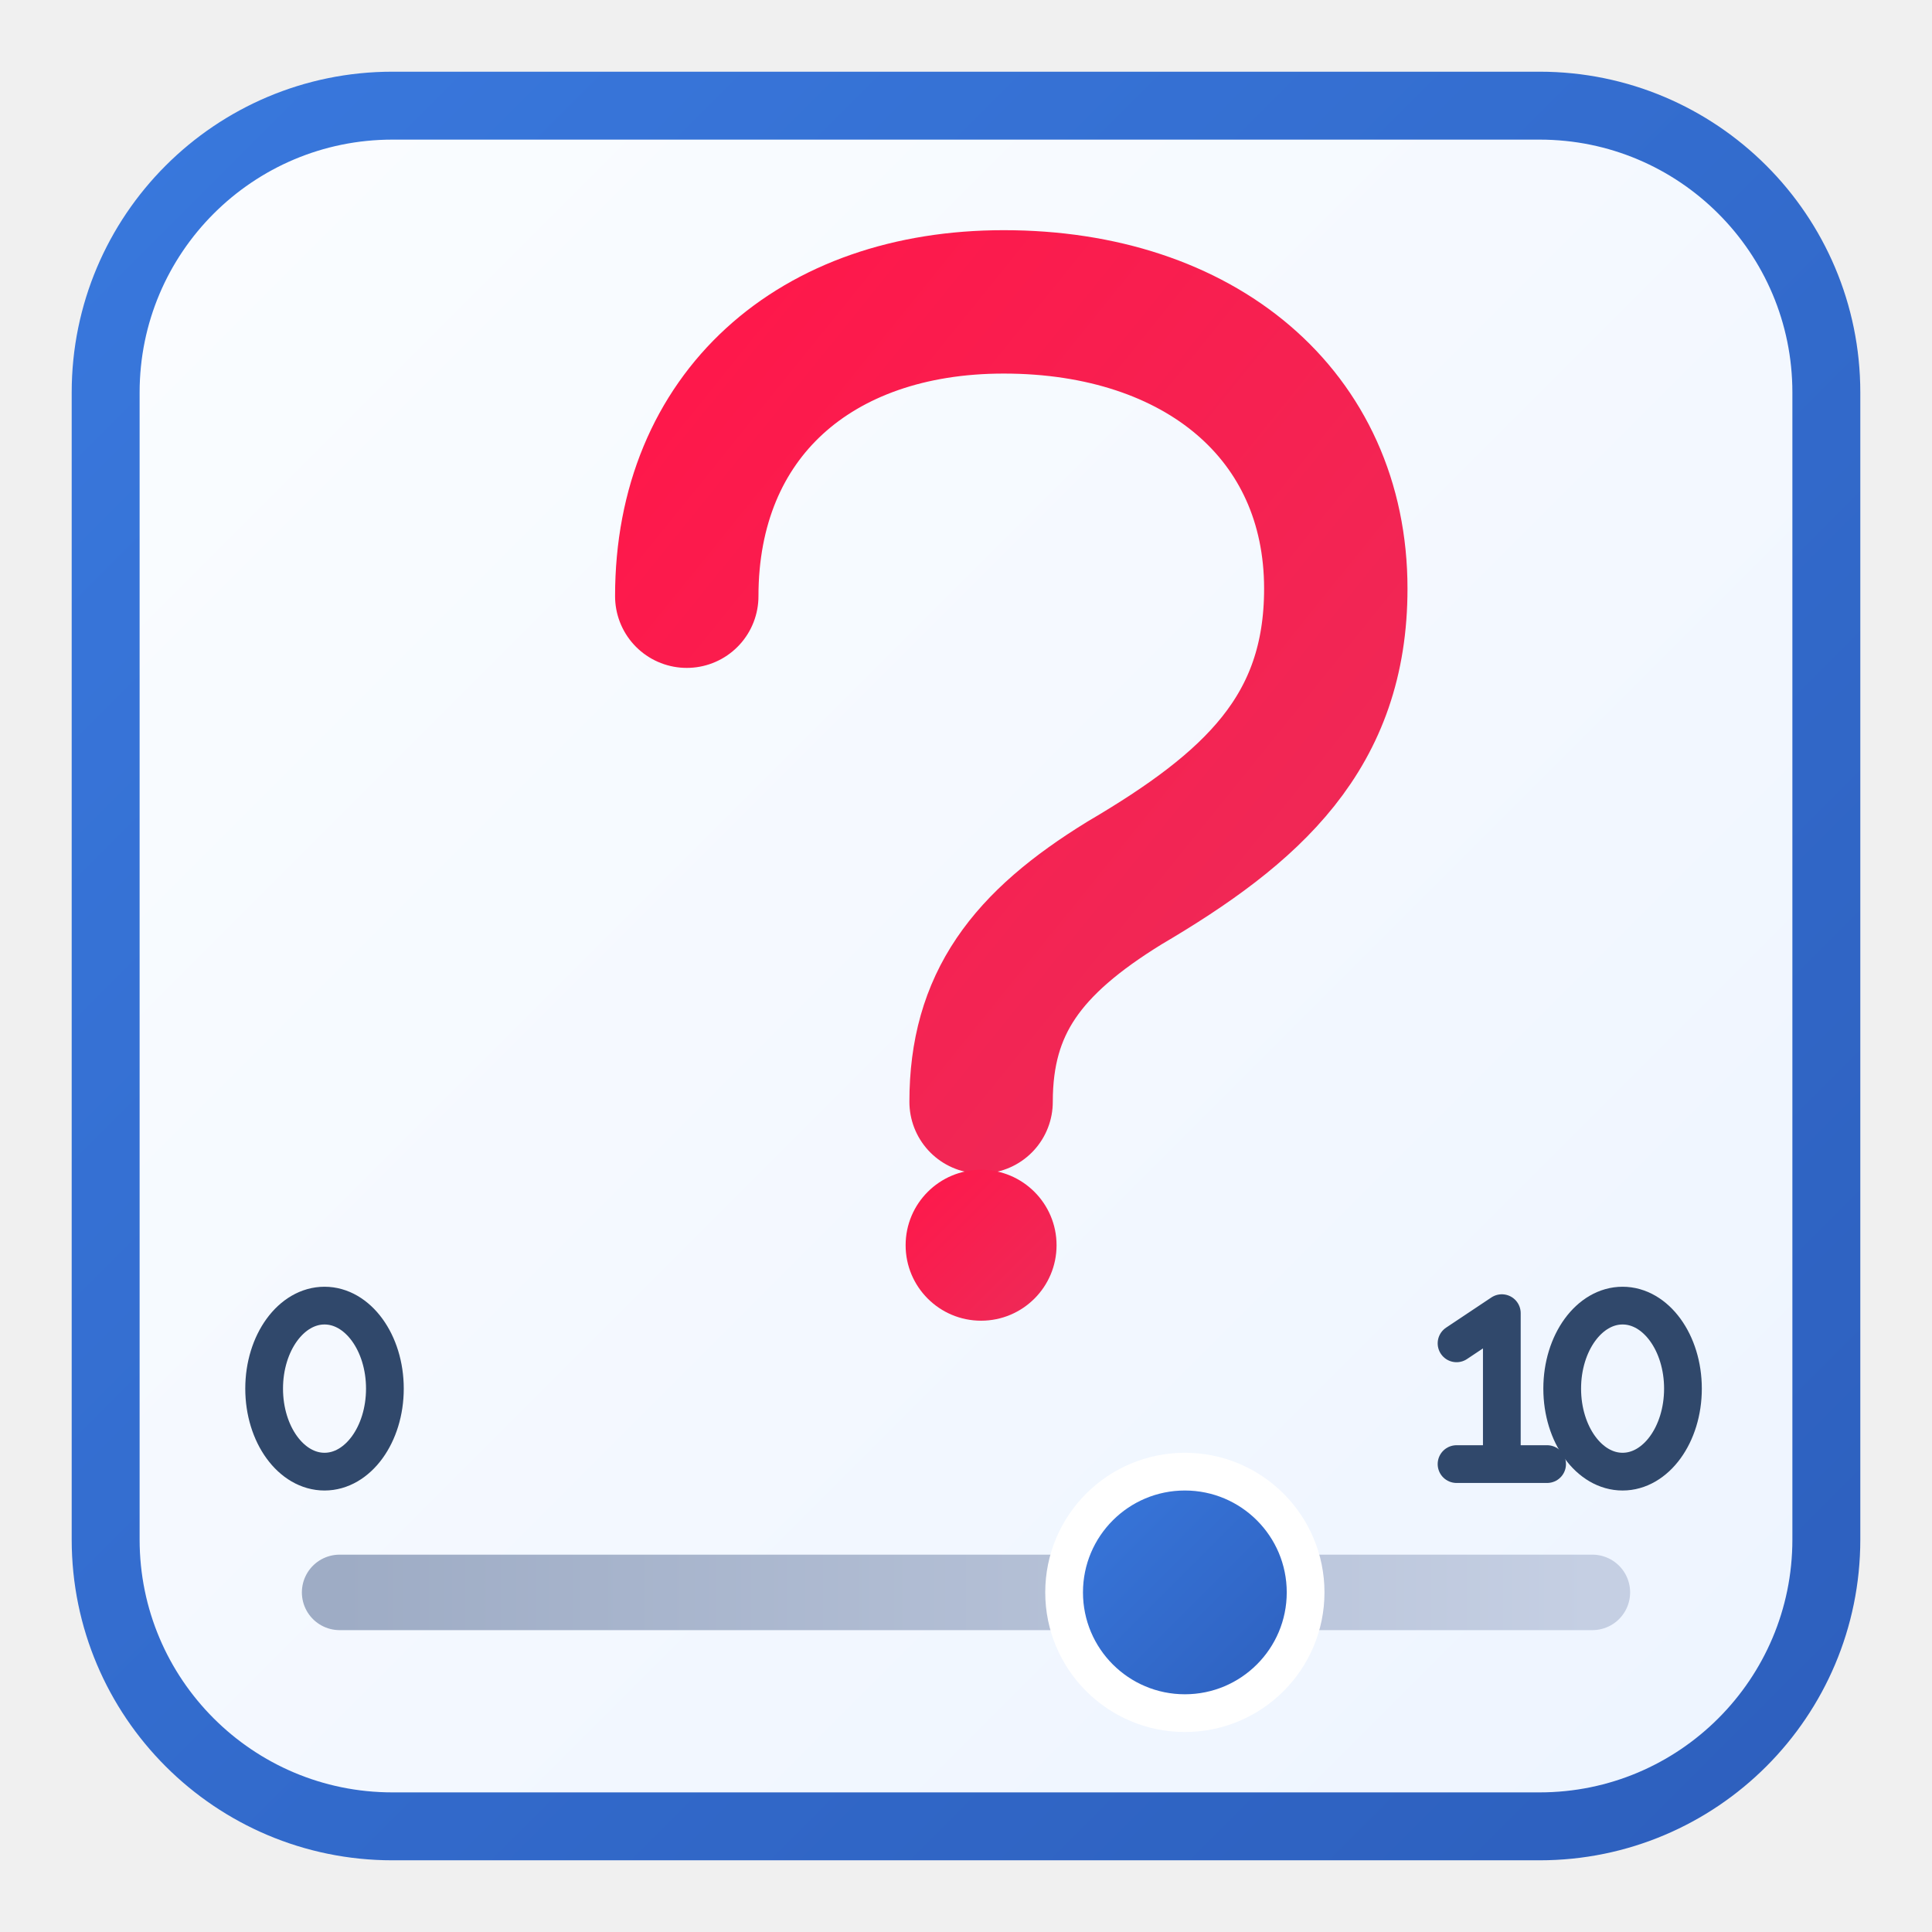
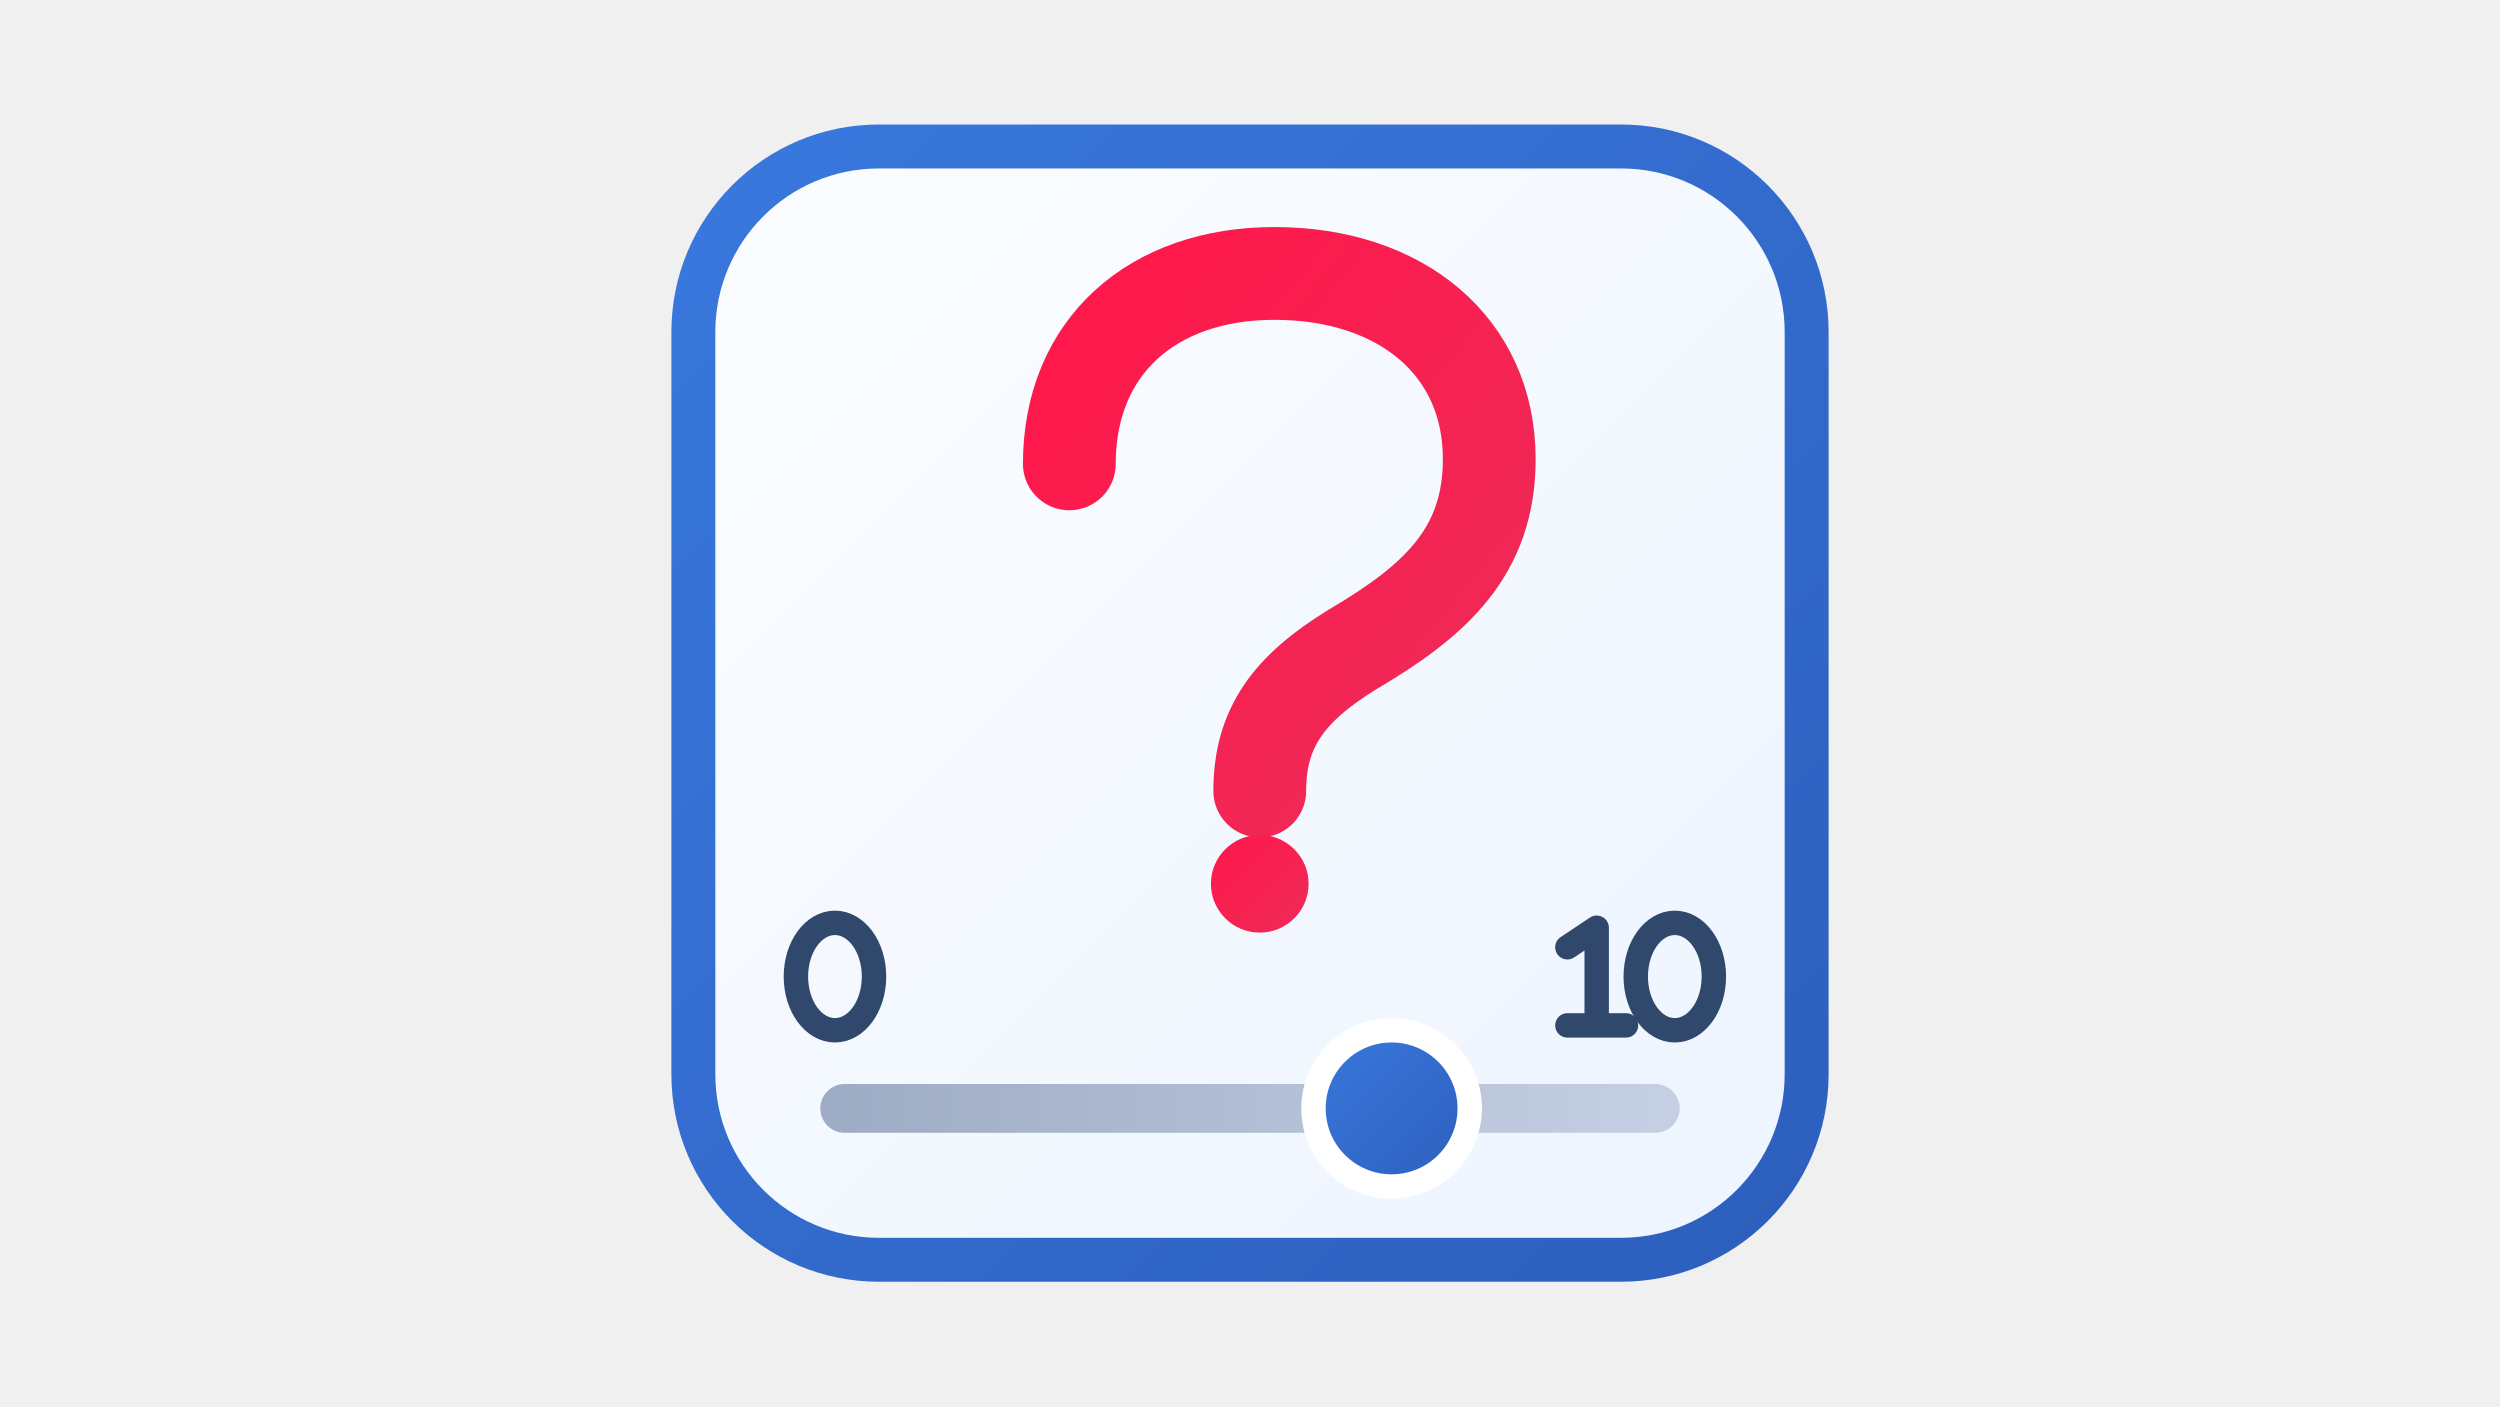
- <svg xmlns="http://www.w3.org/2000/svg" width="256" height="256" viewBox="0 0 256 256" role="img" aria-labelledby="title">
+ <svg xmlns="http://www.w3.org/2000/svg" viewBox="0 0 400 225" role="img" aria-labelledby="title">
  <defs>
    <linearGradient id="background" x1="0" y1="0" x2="1" y2="1">
      <stop offset="0" stop-color="#fbfdff" />
      <stop offset="1" stop-color="#edf4ff" />
    </linearGradient>
    <linearGradient id="blue" x1="0" y1="0" x2="1" y2="1">
      <stop offset="0" stop-color="#3978dd" />
      <stop offset="1" stop-color="#2d5fbd" />
    </linearGradient>
    <linearGradient id="pink" x1="0" y1="0" x2="1" y2="1">
      <stop offset="0" stop-color="#ff174a" />
      <stop offset="1" stop-color="#ed2b58" />
    </linearGradient>
    <linearGradient id="track" gradientUnits="userSpaceOnUse" x1="45" y1="211" x2="211" y2="211">
      <stop offset="0" stop-color="#9eacc5" />
      <stop offset="1" stop-color="#c5cfe3" />
    </linearGradient>
  </defs>
-   <rect x="14" y="14" width="228" height="228" rx="38" fill="url(#background)" stroke="url(#blue)" stroke-width="9" />
-   <path d="M91 79c0-24 17-39 42-39 26 0 44 15 44 38 0 19-11 29-28 39-13 8-19 16-19 29" fill="none" stroke="url(#pink)" stroke-width="19" stroke-linecap="round" stroke-linejoin="round" />
-   <circle cx="130" cy="165" r="10" fill="url(#pink)" />
-   <ellipse cx="43" cy="184" rx="8" ry="11" fill="none" stroke="#30486b" stroke-width="5" />
-   <path d="M193 178l6-4v20M193 194h12" fill="none" stroke="#30486b" stroke-width="5" stroke-linecap="round" stroke-linejoin="round" />
-   <ellipse cx="215" cy="184" rx="8" ry="11" fill="none" stroke="#30486b" stroke-width="5" />
-   <line x1="45" y1="211" x2="211" y2="211" stroke="url(#track)" stroke-width="10" stroke-linecap="round" />
-   <circle cx="157" cy="211" r="16" fill="url(#blue)" stroke="#fff" stroke-width="5" />
+   <g transform="translate(100 12.5) scale(0.78125)">
+     <rect x="14" y="14" width="228" height="228" rx="38" fill="url(#background)" stroke="url(#blue)" stroke-width="9" />
+     <path d="M91 79c0-24 17-39 42-39 26 0 44 15 44 38 0 19-11 29-28 39-13 8-19 16-19 29" fill="none" stroke="url(#pink)" stroke-width="19" stroke-linecap="round" stroke-linejoin="round" />
+     <circle cx="130" cy="165" r="10" fill="url(#pink)" />
+     <ellipse cx="43" cy="184" rx="8" ry="11" fill="none" stroke="#30486b" stroke-width="5" />
+     <path d="M193 178l6-4v20M193 194h12" fill="none" stroke="#30486b" stroke-width="5" stroke-linecap="round" stroke-linejoin="round" />
+     <ellipse cx="215" cy="184" rx="8" ry="11" fill="none" stroke="#30486b" stroke-width="5" />
+     <line x1="45" y1="211" x2="211" y2="211" stroke="url(#track)" stroke-width="10" stroke-linecap="round" />
+     <circle cx="157" cy="211" r="16" fill="url(#blue)" stroke="#fff" stroke-width="5" />
+   </g>
</svg>
